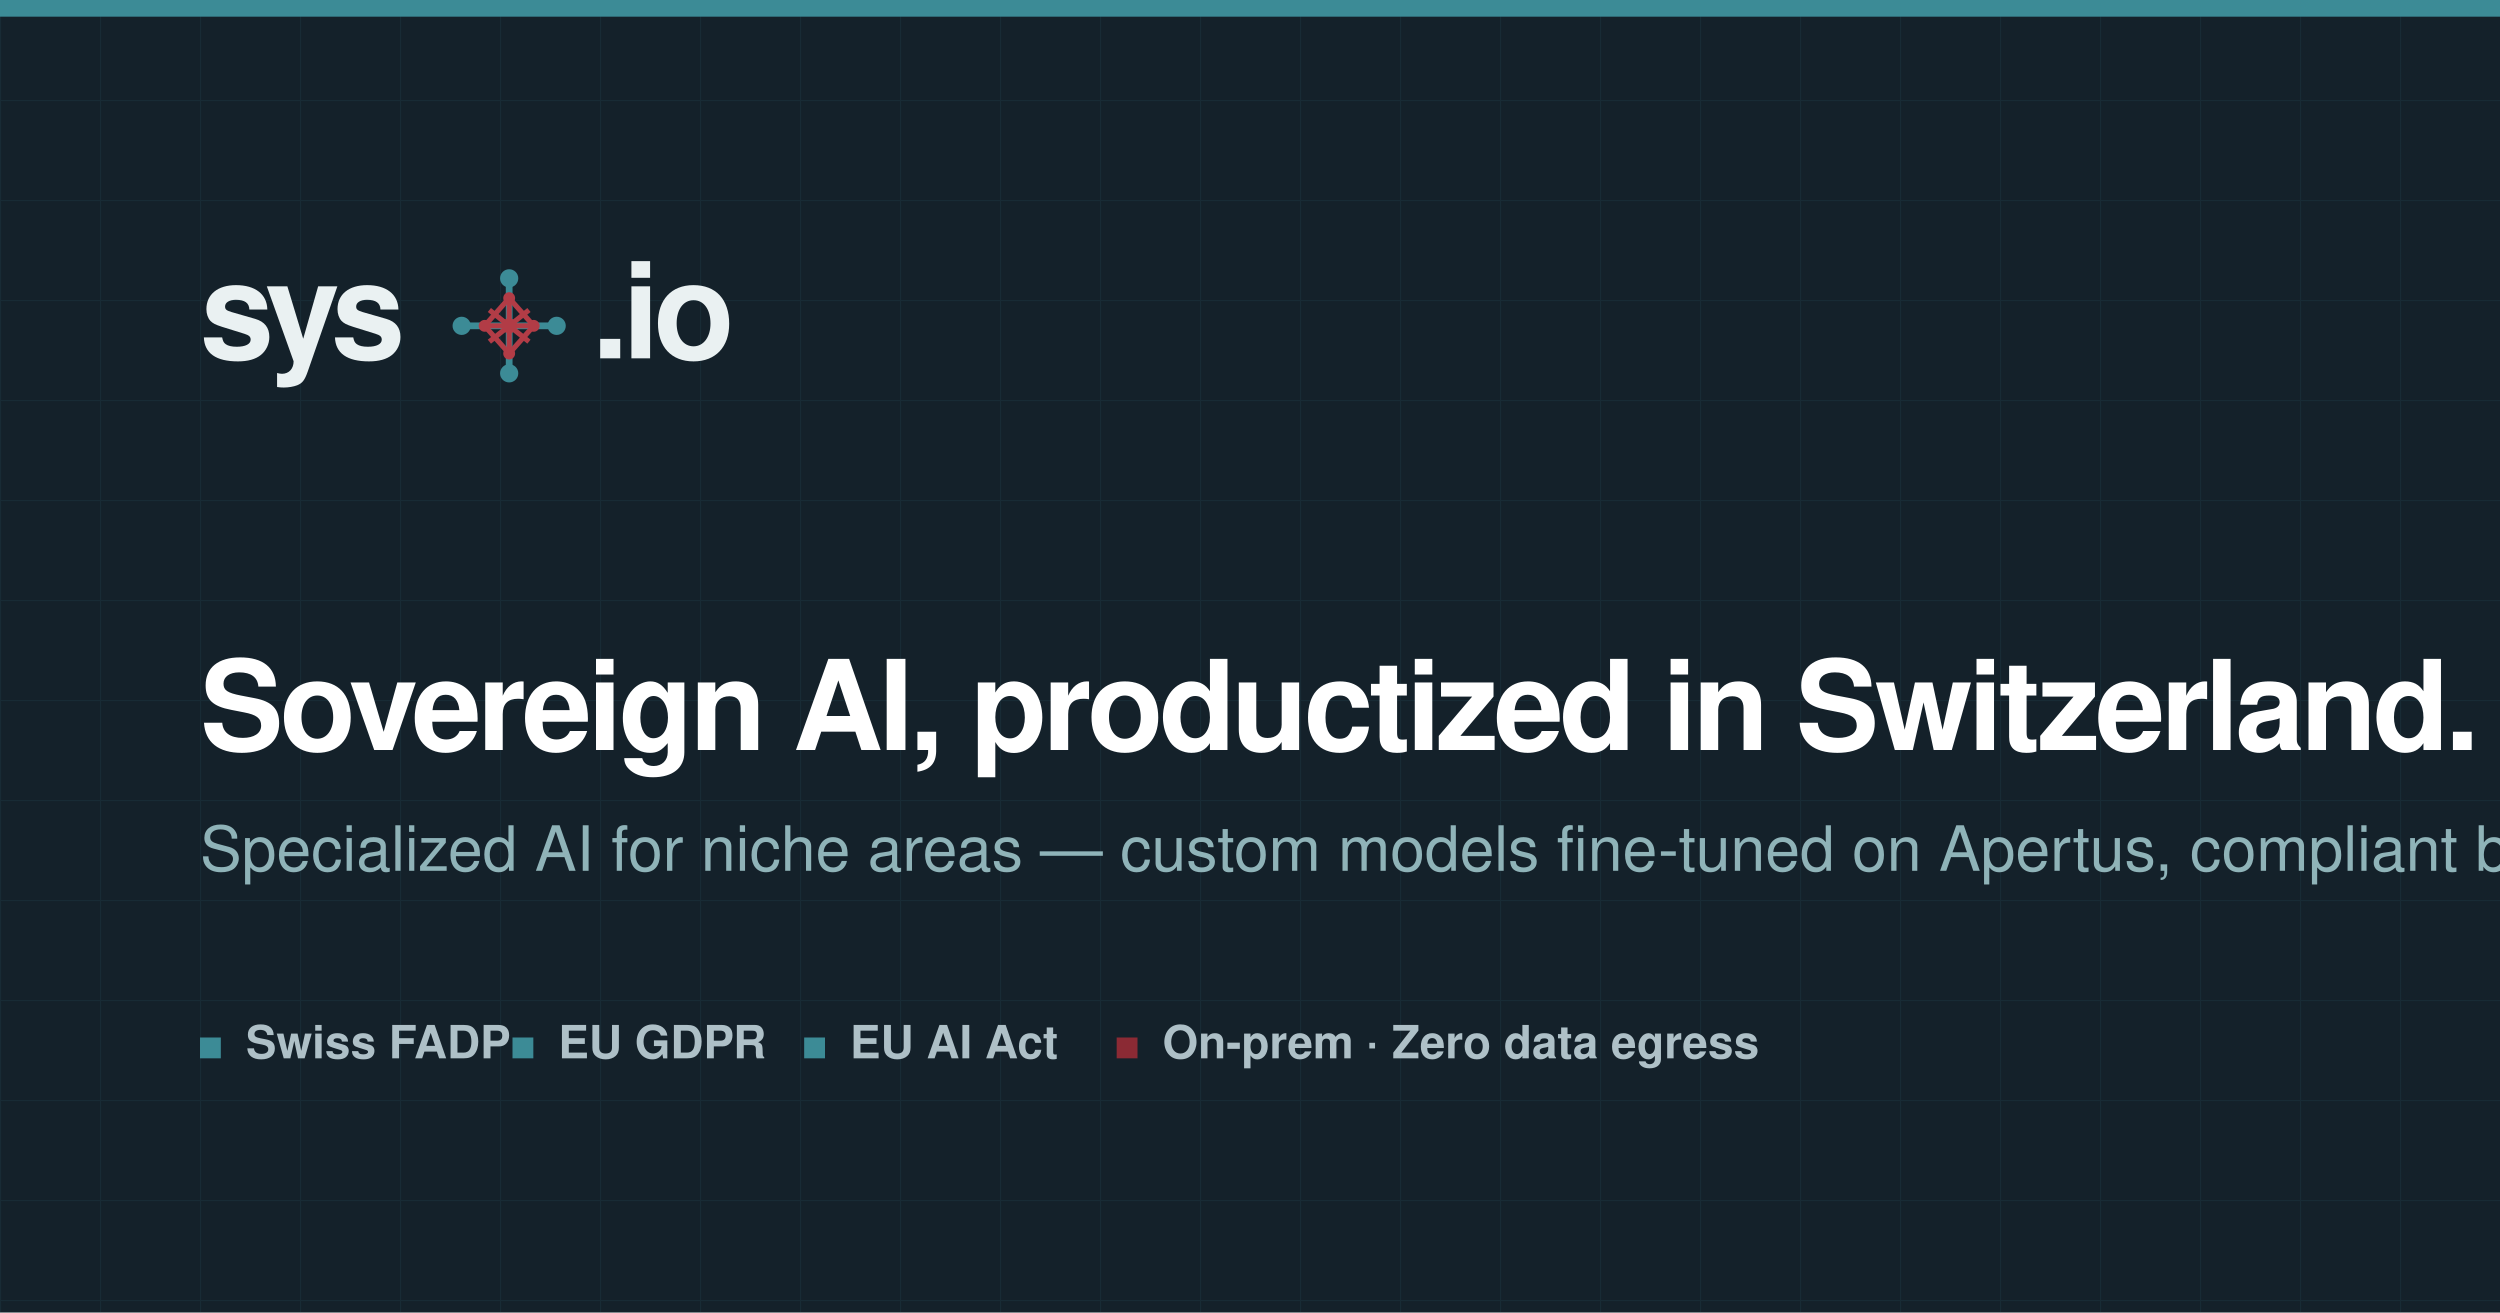
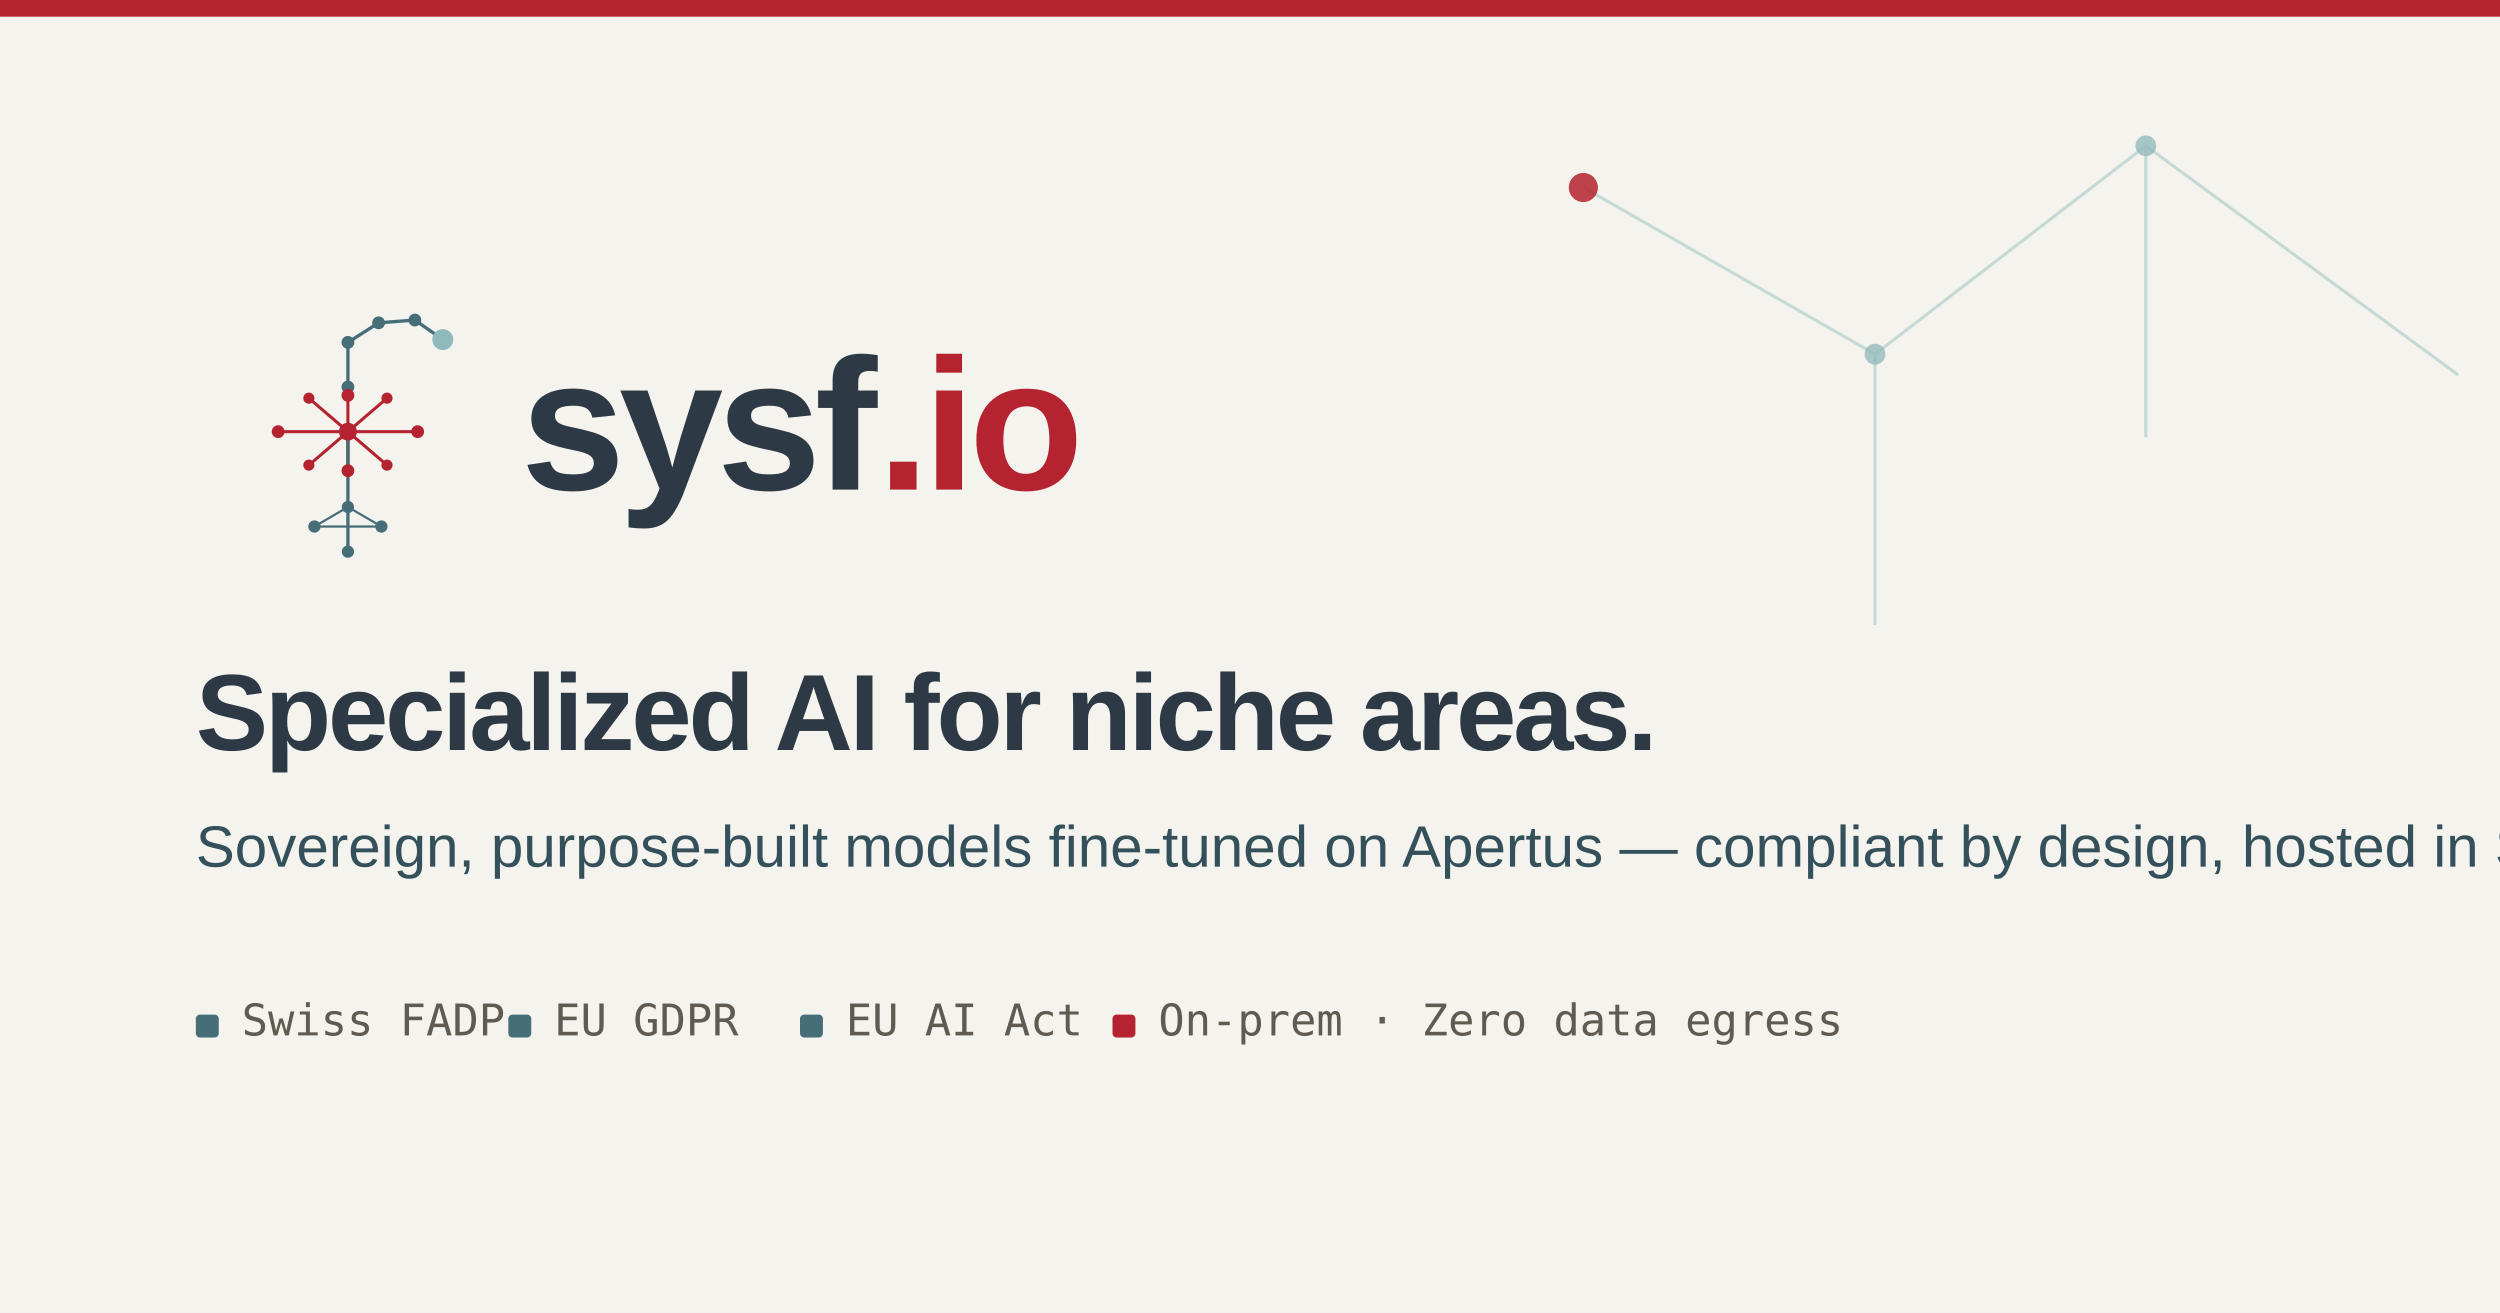
<svg xmlns="http://www.w3.org/2000/svg" viewBox="0 0 1200 630" width="1200" height="630">
-   <defs>
-     <pattern id="grid" width="48" height="48" patternUnits="userSpaceOnUse">
-       <path d="M48 0H0V48" fill="none" stroke="#3C8B96" stroke-opacity="0.10" stroke-width="1" />
-     </pattern>
-   </defs>
-   <rect width="1200" height="630" fill="#14212A" />
-   <rect width="1200" height="630" fill="url(#grid)" />
-   <rect x="0" y="0" width="1200" height="8" fill="#3C8B96" />
-   <g transform="translate(96,120)">
-     <text x="0" y="52" font-family="Helvetica Neue, Helvetica, Arial, sans-serif" font-size="64" font-weight="700" letter-spacing="-3" fill="#EAF1F2">sys</text>
-     <g transform="translate(118,6) scale(1.9)">
-       <g stroke="#3C8B96" stroke-width="1.7" stroke-linecap="round" fill="none">
-         <path d="M16 16V4M16 16v12M16 16H4M16 16h12" />
-       </g>
-       <g stroke="#B23C46" stroke-width="1.3" fill="none">
-         <path d="M16 9l6.2 7-6.2 7-6.2-7z" />
-         <path d="M9.8 16h12.4M16 9v14M11 12l10 8M21 12l-10 8" />
-       </g>
-       <g fill="#3C8B96">
-         <circle cx="16" cy="4" r="2.3" />
-         <circle cx="16" cy="28" r="2.3" />
-         <circle cx="4" cy="16" r="2.3" />
-         <circle cx="28" cy="16" r="2.3" />
-       </g>
-       <g fill="#B23C46">
-         <circle cx="16" cy="16" r="1.9" />
-         <circle cx="16" cy="9" r="1.5" />
-         <circle cx="22.2" cy="16" r="1.5" />
-         <circle cx="16" cy="23" r="1.5" />
-         <circle cx="9.8" cy="16" r="1.5" />
-       </g>
+   <rect width="1200" height="630" fill="#f5f3ee" />
+   <rect width="1200" height="8" fill="#b4232f" />
+   <g stroke="#b1cecc" stroke-width="1.5" fill="none" opacity="0.7">
+     <path d="M760 90 L900 170 L1030 70 L1180 180" />
+     <path d="M900 170 L900 300 M1030 70 L1030 210" />
+   </g>
+   <g fill="#93babc" opacity="0.8">
+     <circle cx="900" cy="170" r="5" />
+     <circle cx="1030" cy="70" r="5" />
+   </g>
+   <circle cx="760" cy="90" r="7" fill="#b4232f" opacity="0.85" />
+   <svg x="92" y="120" width="150" height="161" viewBox="0 0 224 240">
+     <g>
+       <line x1="112" y1="98" x2="112" y2="66" stroke="#466e78" stroke-width="2.4" stroke-linecap="round" />
+       <line x1="112" y1="66" x2="134" y2="52" stroke="#466e78" stroke-width="2.4" stroke-linecap="round" />
+       <line x1="134" y1="52" x2="160" y2="50" stroke="#466e78" stroke-width="2.4" stroke-linecap="round" />
+       <line x1="160" y1="50" x2="180" y2="64" stroke="#466e78" stroke-width="2.4" stroke-linecap="round" />
+       <line x1="112" y1="98" x2="112" y2="104" stroke="#466e78" stroke-width="2.4" stroke-linecap="round" />
+       <line x1="112" y1="130" x2="62" y2="130" stroke="#b4232f" stroke-width="2.2" stroke-linecap="round" />
+       <line x1="112" y1="130" x2="162" y2="130" stroke="#b4232f" stroke-width="2.2" stroke-linecap="round" />
+       <line x1="112" y1="130" x2="112" y2="104" stroke="#b4232f" stroke-width="2.2" stroke-linecap="round" />
+       <line x1="112" y1="130" x2="112" y2="158" stroke="#b4232f" stroke-width="2.2" stroke-linecap="round" />
+       <line x1="112" y1="130" x2="84" y2="106" stroke="#b4232f" stroke-width="2.2" stroke-linecap="round" />
+       <line x1="112" y1="130" x2="140" y2="106" stroke="#b4232f" stroke-width="2.2" stroke-linecap="round" />
+       <line x1="112" y1="130" x2="84" y2="154" stroke="#b4232f" stroke-width="2.2" stroke-linecap="round" />
+       <line x1="112" y1="130" x2="140" y2="154" stroke="#b4232f" stroke-width="2.2" stroke-linecap="round" />
+       <line x1="112" y1="130" x2="112" y2="184" stroke="#466e78" stroke-width="2.4" stroke-linecap="round" />
+       <line x1="112" y1="184" x2="112" y2="216" stroke="#466e78" stroke-width="2.4" stroke-linecap="round" />
+       <line x1="112" y1="184" x2="88" y2="198" stroke="#466e78" stroke-width="1.6" stroke-linecap="round" />
+       <line x1="112" y1="184" x2="136" y2="198" stroke="#466e78" stroke-width="1.6" stroke-linecap="round" />
+       <line x1="88" y1="198" x2="136" y2="198" stroke="#466e78" stroke-width="1.6" stroke-linecap="round" />
    </g>
-     <text x="188" y="52" font-family="Helvetica Neue, Helvetica, Arial, sans-serif" font-size="64" font-weight="700" letter-spacing="-3" fill="#EAF1F2">.io</text>
-   </g>
-   <text x="96" y="360" font-family="Helvetica Neue, Helvetica, Arial, sans-serif" font-size="60" font-weight="700" letter-spacing="-2" fill="#ffffff">Sovereign AI, productized in Switzerland.</text>
-   <text x="96" y="418" font-family="Helvetica Neue, Helvetica, Arial, sans-serif" font-size="30" fill="#8FB3B8">Specialized AI for niche areas — custom models fine-tuned on Apertus, compliant by design.</text>
-   <g transform="translate(96,500)" font-family="Helvetica Neue, Helvetica, Arial, sans-serif" font-size="22" font-weight="600" fill="#AEC0C7">
-     <rect x="0" y="-2" width="10" height="10" fill="#3C8B96" />
-     <text x="22" y="8">Swiss FADP</text>
-     <rect x="150" y="-2" width="10" height="10" fill="#3C8B96" />
-     <text x="172" y="8">EU GDPR</text>
-     <rect x="290" y="-2" width="10" height="10" fill="#3C8B96" />
-     <text x="312" y="8">EU AI Act</text>
-     <rect x="440" y="-2" width="10" height="10" fill="#8B2A34" />
-     <text x="462" y="8">On-prem · Zero data egress</text>
+     <circle cx="180" cy="64" r="7.5" fill="#8fb9bb" />
+     <g>
+       <circle cx="112" cy="98" r="4.6" fill="#466e78" />
+       <circle cx="112" cy="66" r="4.6" fill="#466e78" />
+       <circle cx="134" cy="52" r="4.6" fill="#466e78" />
+       <circle cx="160" cy="50" r="4.6" fill="#466e78" />
+       <circle cx="62" cy="130" r="4.6" fill="#b4232f" />
+       <circle cx="162" cy="130" r="4.6" fill="#b4232f" />
+       <circle cx="112" cy="104" r="4.6" fill="#b4232f" />
+       <circle cx="112" cy="158" r="4.6" fill="#b4232f" />
+       <circle cx="84" cy="106" r="4" fill="#b4232f" />
+       <circle cx="140" cy="106" r="4" fill="#b4232f" />
+       <circle cx="84" cy="154" r="4" fill="#b4232f" />
+       <circle cx="140" cy="154" r="4" fill="#b4232f" />
+       <circle cx="112" cy="184" r="4.4" fill="#466e78" />
+       <circle cx="88" cy="198" r="4.4" fill="#466e78" />
+       <circle cx="136" cy="198" r="4.4" fill="#466e78" />
+       <circle cx="112" cy="216" r="4.4" fill="#466e78" />
+       <circle cx="112" cy="130" r="6.4" fill="#b4232f" />
+     </g>
+   </svg>
+   <text x="250" y="235" font-family="'Nunito Sans','Segoe UI',Arial,sans-serif" font-size="90" font-weight="900" letter-spacing="-3" fill="#2d3945">sysf<tspan fill="#b4232f">.io</tspan>
+   </text>
+   <text x="94" y="360" font-family="'Nunito Sans','Segoe UI',Arial,sans-serif" font-size="52" font-weight="800" letter-spacing="-1.5" fill="#2d3945">Specialized AI for niche areas.</text>
+   <text x="94" y="416" font-family="'Nunito Sans','Segoe UI',Arial,sans-serif" font-size="28" font-weight="400" fill="#34505b">Sovereign, purpose-built models fine-tuned on Apertus — compliant by design, hosted in Switzerland.</text>
+   <g transform="translate(94,500)" font-family="'IBM Plex Mono',ui-monospace,monospace" font-size="21" font-weight="500" fill="#605b50">
+     <rect x="0" y="-13" width="11" height="11" rx="2" fill="#466e78" />
+     <text x="22" y="-3">Swiss FADP</text>
+     <rect x="150" y="-13" width="11" height="11" rx="2" fill="#466e78" />
+     <text x="172" y="-3">EU GDPR</text>
+     <rect x="290" y="-13" width="11" height="11" rx="2" fill="#466e78" />
+     <text x="312" y="-3">EU AI Act</text>
+     <rect x="440" y="-13" width="11" height="11" rx="2" fill="#b4232f" />
+     <text x="462" y="-3">On-prem · Zero data egress</text>
  </g>
</svg>
